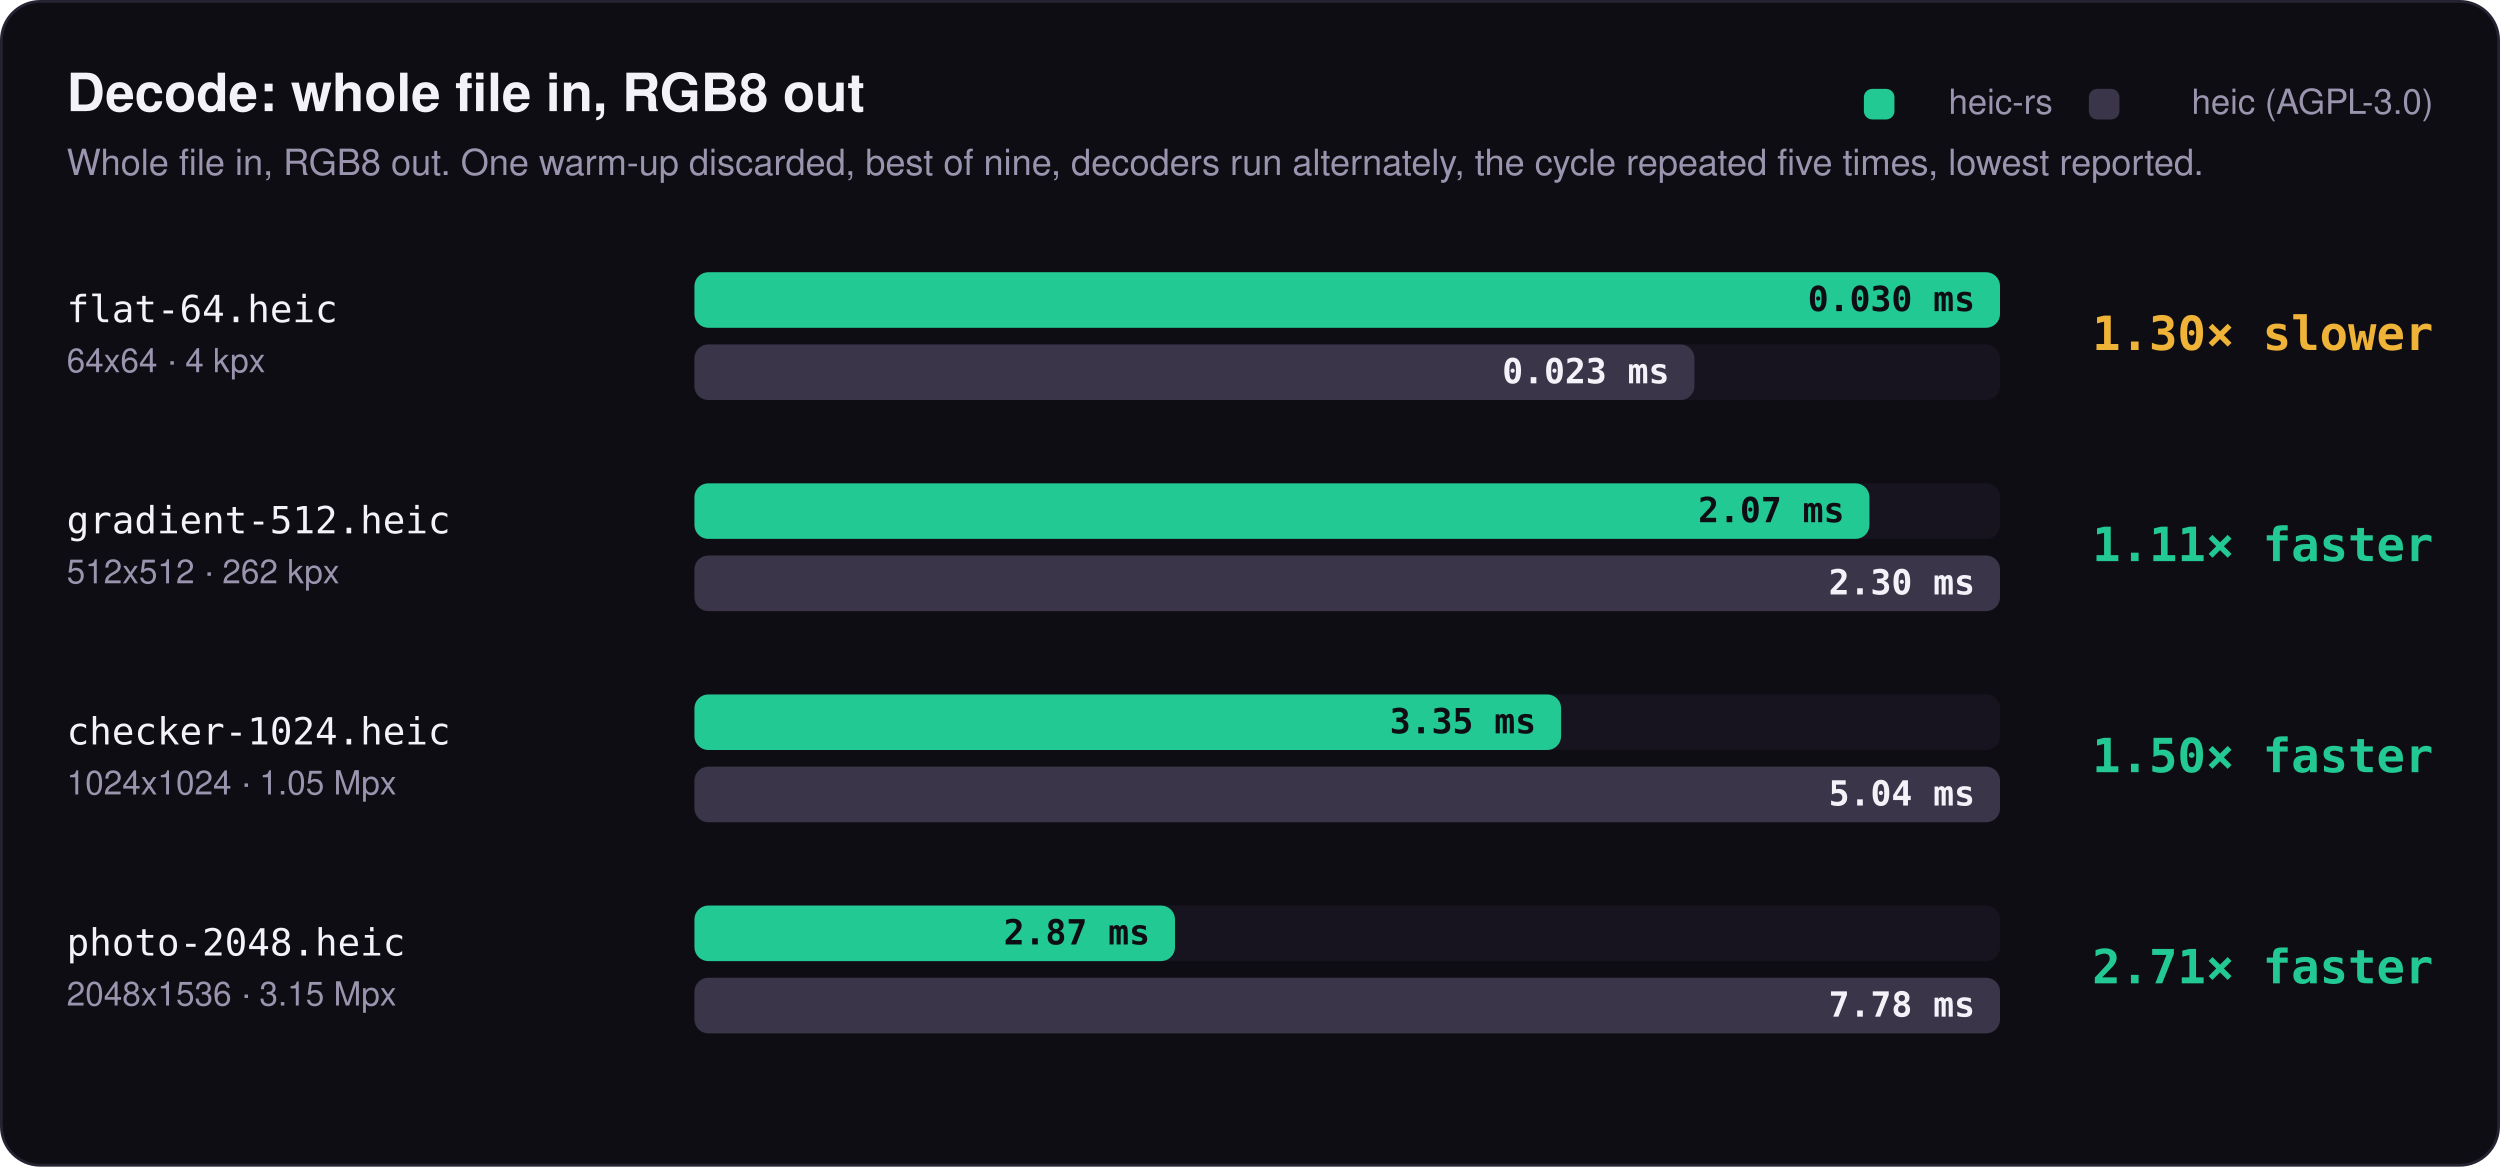
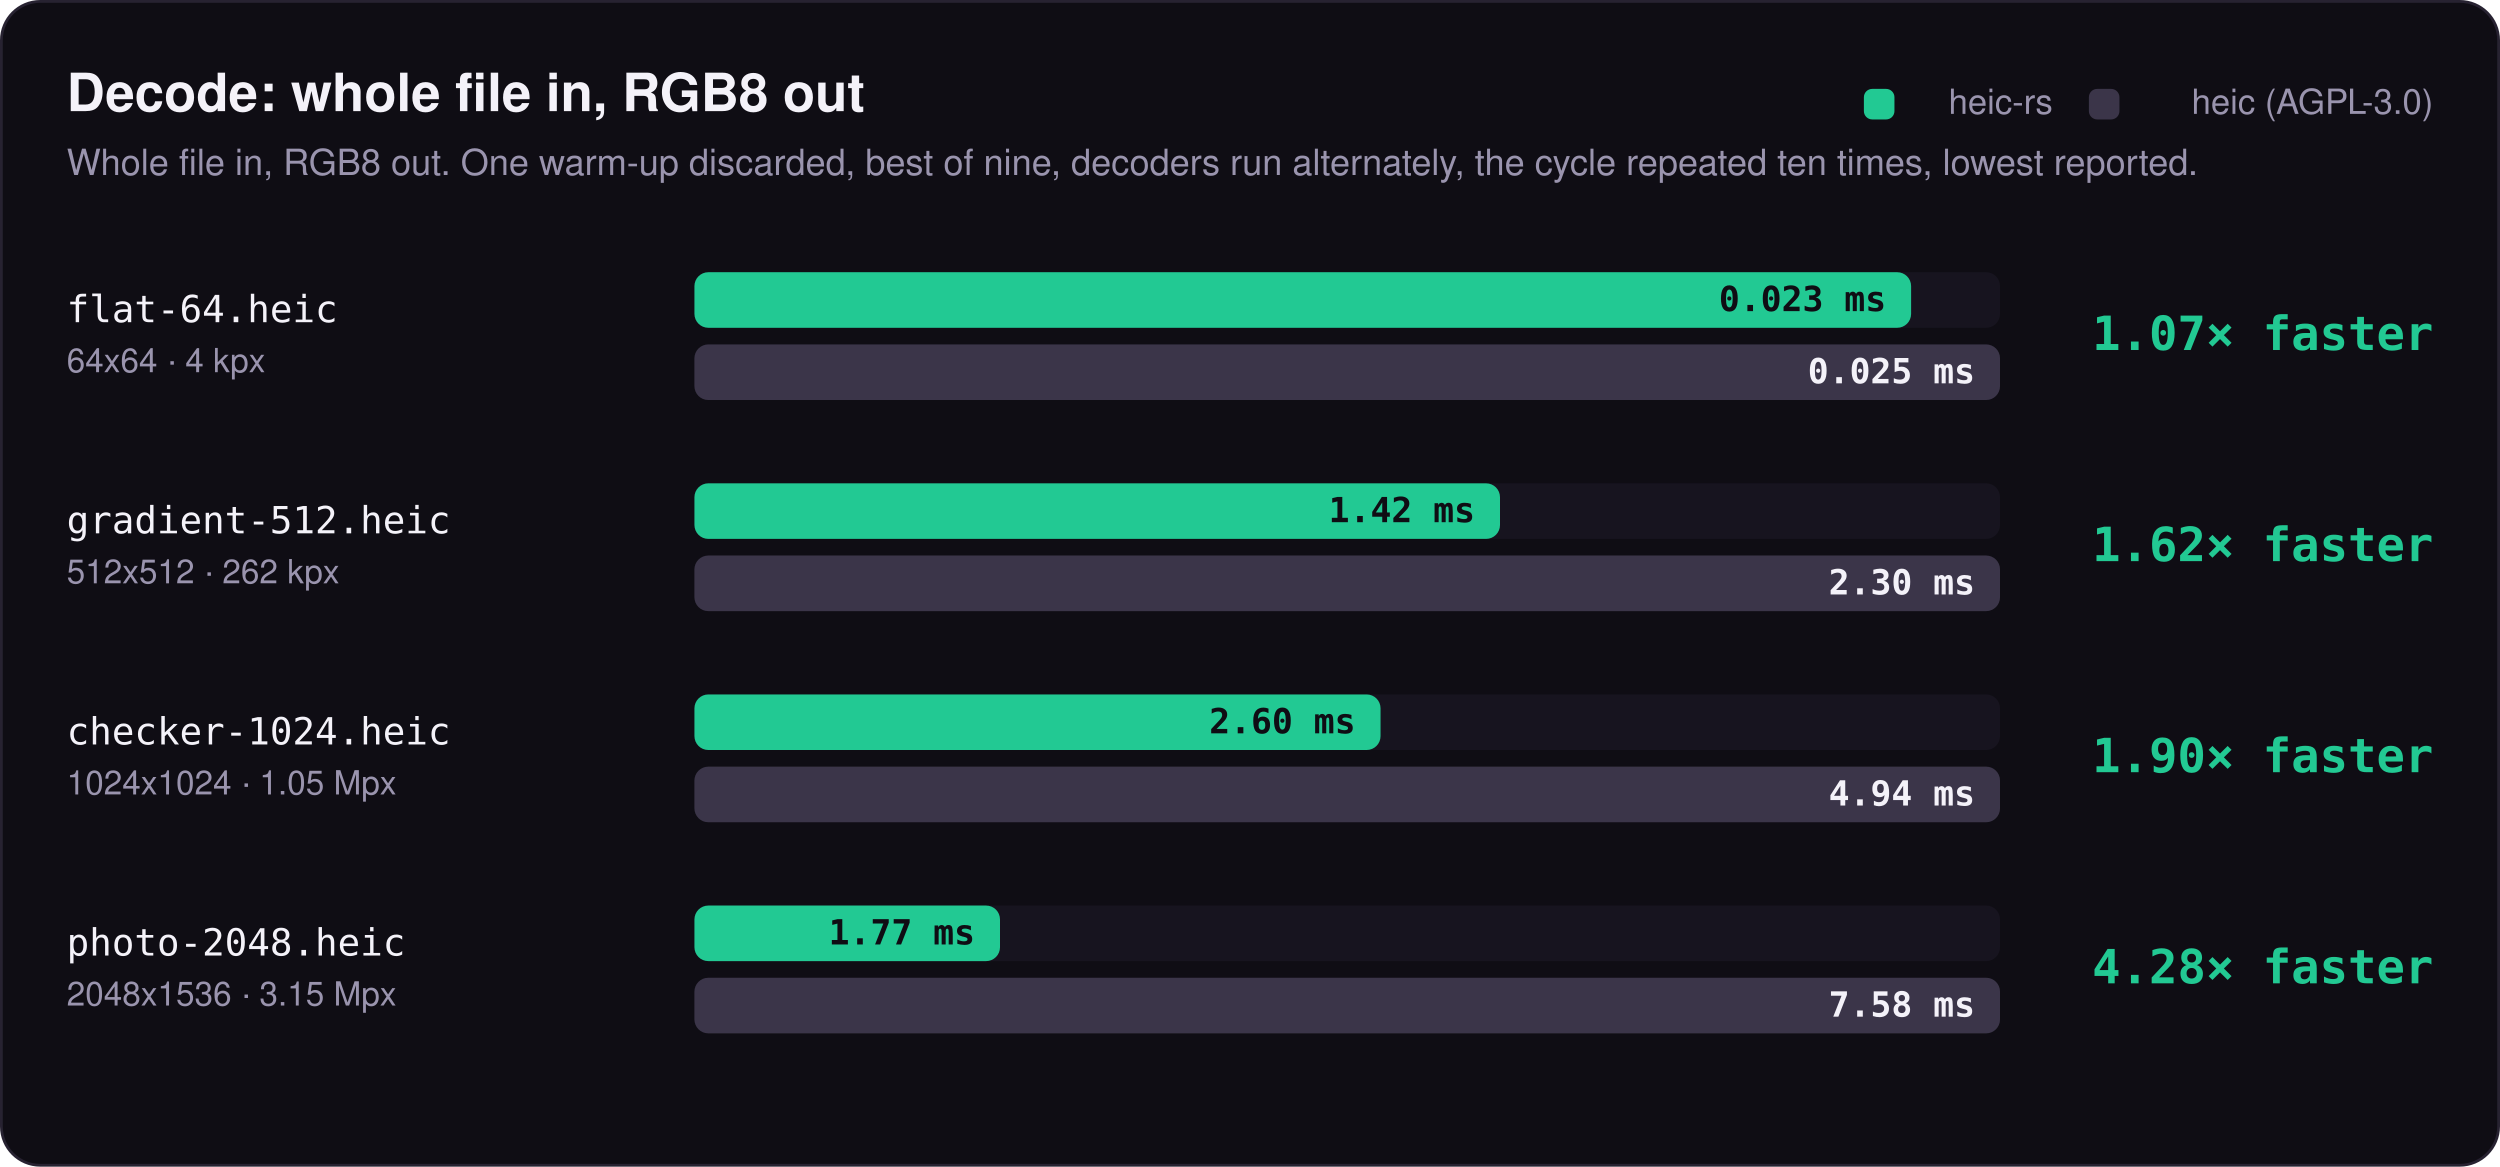
<svg xmlns="http://www.w3.org/2000/svg" width="900" height="420" viewBox="0 0 900 420" role="img" aria-label="Decode: whole file in, RGB8 out">
  <rect x="0.5" y="0.5" width="899" height="419" rx="14" fill="#0F0D14" stroke="#272231" />
  <text x="24" y="40" font-family="'IBM Plex Sans', -apple-system, BlinkMacSystemFont, 'Segoe UI', Helvetica, sans-serif" font-size="19" font-weight="600" fill="#F4F2F9">Decode: whole file in, RGB8 out</text>
-   <text x="24" y="63" font-family="'IBM Plex Sans', -apple-system, BlinkMacSystemFont, 'Segoe UI', Helvetica, sans-serif" font-size="13" fill="#9A94AE">Whole file in, RGB8 out. One warm-up discarded, best of nine, decoders run alternately, the cycle repeated five times, lowest reported.</text>
+   <text x="24" y="63" font-family="'IBM Plex Sans', -apple-system, BlinkMacSystemFont, 'Segoe UI', Helvetica, sans-serif" font-size="13" fill="#9A94AE">Whole file in, RGB8 out. One warm-up discarded, best of nine, decoders run alternately, the cycle repeated ten times, lowest reported.</text>
  <text x="876" y="41" font-family="'IBM Plex Sans', -apple-system, BlinkMacSystemFont, 'Segoe UI', Helvetica, sans-serif" font-size="12.5" fill="#9A94AE" text-anchor="end">heic (AGPL-3.0)</text>
  <rect x="752" y="32" width="11" height="11" rx="3" fill="#3B3549" />
  <text x="739" y="41" font-family="'IBM Plex Sans', -apple-system, BlinkMacSystemFont, 'Segoe UI', Helvetica, sans-serif" font-size="12.5" fill="#9A94AE" text-anchor="end">heic-rs</text>
  <rect x="671" y="32" width="11" height="11" rx="3" fill="#22C993" />
  <text x="24" y="116" font-family="ui-monospace, SFMono-Regular, 'IBM Plex Mono', Menlo, monospace" font-size="13.5" font-weight="500" fill="#F4F2F9">flat-64.heic</text>
  <text x="24" y="134" font-family="'IBM Plex Sans', -apple-system, BlinkMacSystemFont, 'Segoe UI', Helvetica, sans-serif" font-size="12" fill="#9A94AE">64x64  ·  4 kpx</text>
  <rect x="250" y="98" width="470" height="20" rx="5" fill="#17141F" />
-   <rect x="250" y="98" width="470" height="20" rx="5" fill="#22C993" />
-   <text x="711" y="112" font-family="ui-monospace, SFMono-Regular, 'IBM Plex Mono', Menlo, monospace" font-size="12.5" font-weight="600" fill="#0F0D14" text-anchor="end">0.030 ms</text>
+   <rect x="250" y="98" width="438" height="20" rx="5" fill="#22C993" />
+   <text x="679" y="112" font-family="ui-monospace, SFMono-Regular, 'IBM Plex Mono', Menlo, monospace" font-size="12.5" font-weight="600" fill="#0F0D14" text-anchor="end">0.023 ms</text>
  <rect x="250" y="124" width="470" height="20" rx="5" fill="#17141F" />
-   <rect x="250" y="124" width="360" height="20" rx="5" fill="#3B3549" />
-   <text x="601" y="138" font-family="ui-monospace, SFMono-Regular, 'IBM Plex Mono', Menlo, monospace" font-size="12.5" font-weight="600" fill="#F4F2F9" text-anchor="end">0.023 ms</text>
-   <text x="876" y="126" font-family="ui-monospace, SFMono-Regular, 'IBM Plex Mono', Menlo, monospace" font-size="17" font-weight="700" fill="#EFB338" text-anchor="end">1.30× slower</text>
+   <rect x="250" y="124" width="470" height="20" rx="5" fill="#3B3549" />
+   <text x="711" y="138" font-family="ui-monospace, SFMono-Regular, 'IBM Plex Mono', Menlo, monospace" font-size="12.5" font-weight="600" fill="#F4F2F9" text-anchor="end">0.025 ms</text>
+   <text x="876" y="126" font-family="ui-monospace, SFMono-Regular, 'IBM Plex Mono', Menlo, monospace" font-size="17" font-weight="700" fill="#22C993" text-anchor="end">1.07× faster</text>
  <text x="24" y="192" font-family="ui-monospace, SFMono-Regular, 'IBM Plex Mono', Menlo, monospace" font-size="13.5" font-weight="500" fill="#F4F2F9">gradient-512.heic</text>
  <text x="24" y="210" font-family="'IBM Plex Sans', -apple-system, BlinkMacSystemFont, 'Segoe UI', Helvetica, sans-serif" font-size="12" fill="#9A94AE">512x512  ·  262 kpx</text>
  <rect x="250" y="174" width="470" height="20" rx="5" fill="#17141F" />
-   <rect x="250" y="174" width="423" height="20" rx="5" fill="#22C993" />
-   <text x="664" y="188" font-family="ui-monospace, SFMono-Regular, 'IBM Plex Mono', Menlo, monospace" font-size="12.5" font-weight="600" fill="#0F0D14" text-anchor="end">2.07 ms</text>
+   <rect x="250" y="174" width="290" height="20" rx="5" fill="#22C993" />
+   <text x="531" y="188" font-family="ui-monospace, SFMono-Regular, 'IBM Plex Mono', Menlo, monospace" font-size="12.5" font-weight="600" fill="#0F0D14" text-anchor="end">1.42 ms</text>
  <rect x="250" y="200" width="470" height="20" rx="5" fill="#17141F" />
  <rect x="250" y="200" width="470" height="20" rx="5" fill="#3B3549" />
  <text x="711" y="214" font-family="ui-monospace, SFMono-Regular, 'IBM Plex Mono', Menlo, monospace" font-size="12.5" font-weight="600" fill="#F4F2F9" text-anchor="end">2.30 ms</text>
-   <text x="876" y="202" font-family="ui-monospace, SFMono-Regular, 'IBM Plex Mono', Menlo, monospace" font-size="17" font-weight="700" fill="#22C993" text-anchor="end">1.11× faster</text>
+   <text x="876" y="202" font-family="ui-monospace, SFMono-Regular, 'IBM Plex Mono', Menlo, monospace" font-size="17" font-weight="700" fill="#22C993" text-anchor="end">1.62× faster</text>
  <text x="24" y="268" font-family="ui-monospace, SFMono-Regular, 'IBM Plex Mono', Menlo, monospace" font-size="13.5" font-weight="500" fill="#F4F2F9">checker-1024.heic</text>
  <text x="24" y="286" font-family="'IBM Plex Sans', -apple-system, BlinkMacSystemFont, 'Segoe UI', Helvetica, sans-serif" font-size="12" fill="#9A94AE">1024x1024  ·  1.05 Mpx</text>
  <rect x="250" y="250" width="470" height="20" rx="5" fill="#17141F" />
-   <rect x="250" y="250" width="312" height="20" rx="5" fill="#22C993" />
-   <text x="553" y="264" font-family="ui-monospace, SFMono-Regular, 'IBM Plex Mono', Menlo, monospace" font-size="12.5" font-weight="600" fill="#0F0D14" text-anchor="end">3.35 ms</text>
+   <rect x="250" y="250" width="247" height="20" rx="5" fill="#22C993" />
+   <text x="488" y="264" font-family="ui-monospace, SFMono-Regular, 'IBM Plex Mono', Menlo, monospace" font-size="12.5" font-weight="600" fill="#0F0D14" text-anchor="end">2.60 ms</text>
  <rect x="250" y="276" width="470" height="20" rx="5" fill="#17141F" />
  <rect x="250" y="276" width="470" height="20" rx="5" fill="#3B3549" />
-   <text x="711" y="290" font-family="ui-monospace, SFMono-Regular, 'IBM Plex Mono', Menlo, monospace" font-size="12.5" font-weight="600" fill="#F4F2F9" text-anchor="end">5.04 ms</text>
-   <text x="876" y="278" font-family="ui-monospace, SFMono-Regular, 'IBM Plex Mono', Menlo, monospace" font-size="17" font-weight="700" fill="#22C993" text-anchor="end">1.50× faster</text>
+   <text x="711" y="290" font-family="ui-monospace, SFMono-Regular, 'IBM Plex Mono', Menlo, monospace" font-size="12.5" font-weight="600" fill="#F4F2F9" text-anchor="end">4.94 ms</text>
+   <text x="876" y="278" font-family="ui-monospace, SFMono-Regular, 'IBM Plex Mono', Menlo, monospace" font-size="17" font-weight="700" fill="#22C993" text-anchor="end">1.90× faster</text>
  <text x="24" y="344" font-family="ui-monospace, SFMono-Regular, 'IBM Plex Mono', Menlo, monospace" font-size="13.5" font-weight="500" fill="#F4F2F9">photo-2048.heic</text>
  <text x="24" y="362" font-family="'IBM Plex Sans', -apple-system, BlinkMacSystemFont, 'Segoe UI', Helvetica, sans-serif" font-size="12" fill="#9A94AE">2048x1536  ·  3.15 Mpx</text>
  <rect x="250" y="326" width="470" height="20" rx="5" fill="#17141F" />
-   <rect x="250" y="326" width="173" height="20" rx="5" fill="#22C993" />
-   <text x="414" y="340" font-family="ui-monospace, SFMono-Regular, 'IBM Plex Mono', Menlo, monospace" font-size="12.5" font-weight="600" fill="#0F0D14" text-anchor="end">2.87 ms</text>
+   <rect x="250" y="326" width="110" height="20" rx="5" fill="#22C993" />
+   <text x="351" y="340" font-family="ui-monospace, SFMono-Regular, 'IBM Plex Mono', Menlo, monospace" font-size="12.5" font-weight="600" fill="#0F0D14" text-anchor="end">1.77 ms</text>
  <rect x="250" y="352" width="470" height="20" rx="5" fill="#17141F" />
  <rect x="250" y="352" width="470" height="20" rx="5" fill="#3B3549" />
-   <text x="711" y="366" font-family="ui-monospace, SFMono-Regular, 'IBM Plex Mono', Menlo, monospace" font-size="12.5" font-weight="600" fill="#F4F2F9" text-anchor="end">7.78 ms</text>
-   <text x="876" y="354" font-family="ui-monospace, SFMono-Regular, 'IBM Plex Mono', Menlo, monospace" font-size="17" font-weight="700" fill="#22C993" text-anchor="end">2.71× faster</text>
+   <text x="711" y="366" font-family="ui-monospace, SFMono-Regular, 'IBM Plex Mono', Menlo, monospace" font-size="12.5" font-weight="600" fill="#F4F2F9" text-anchor="end">7.58 ms</text>
+   <text x="876" y="354" font-family="ui-monospace, SFMono-Regular, 'IBM Plex Mono', Menlo, monospace" font-size="17" font-weight="700" fill="#22C993" text-anchor="end">4.28× faster</text>
</svg>
